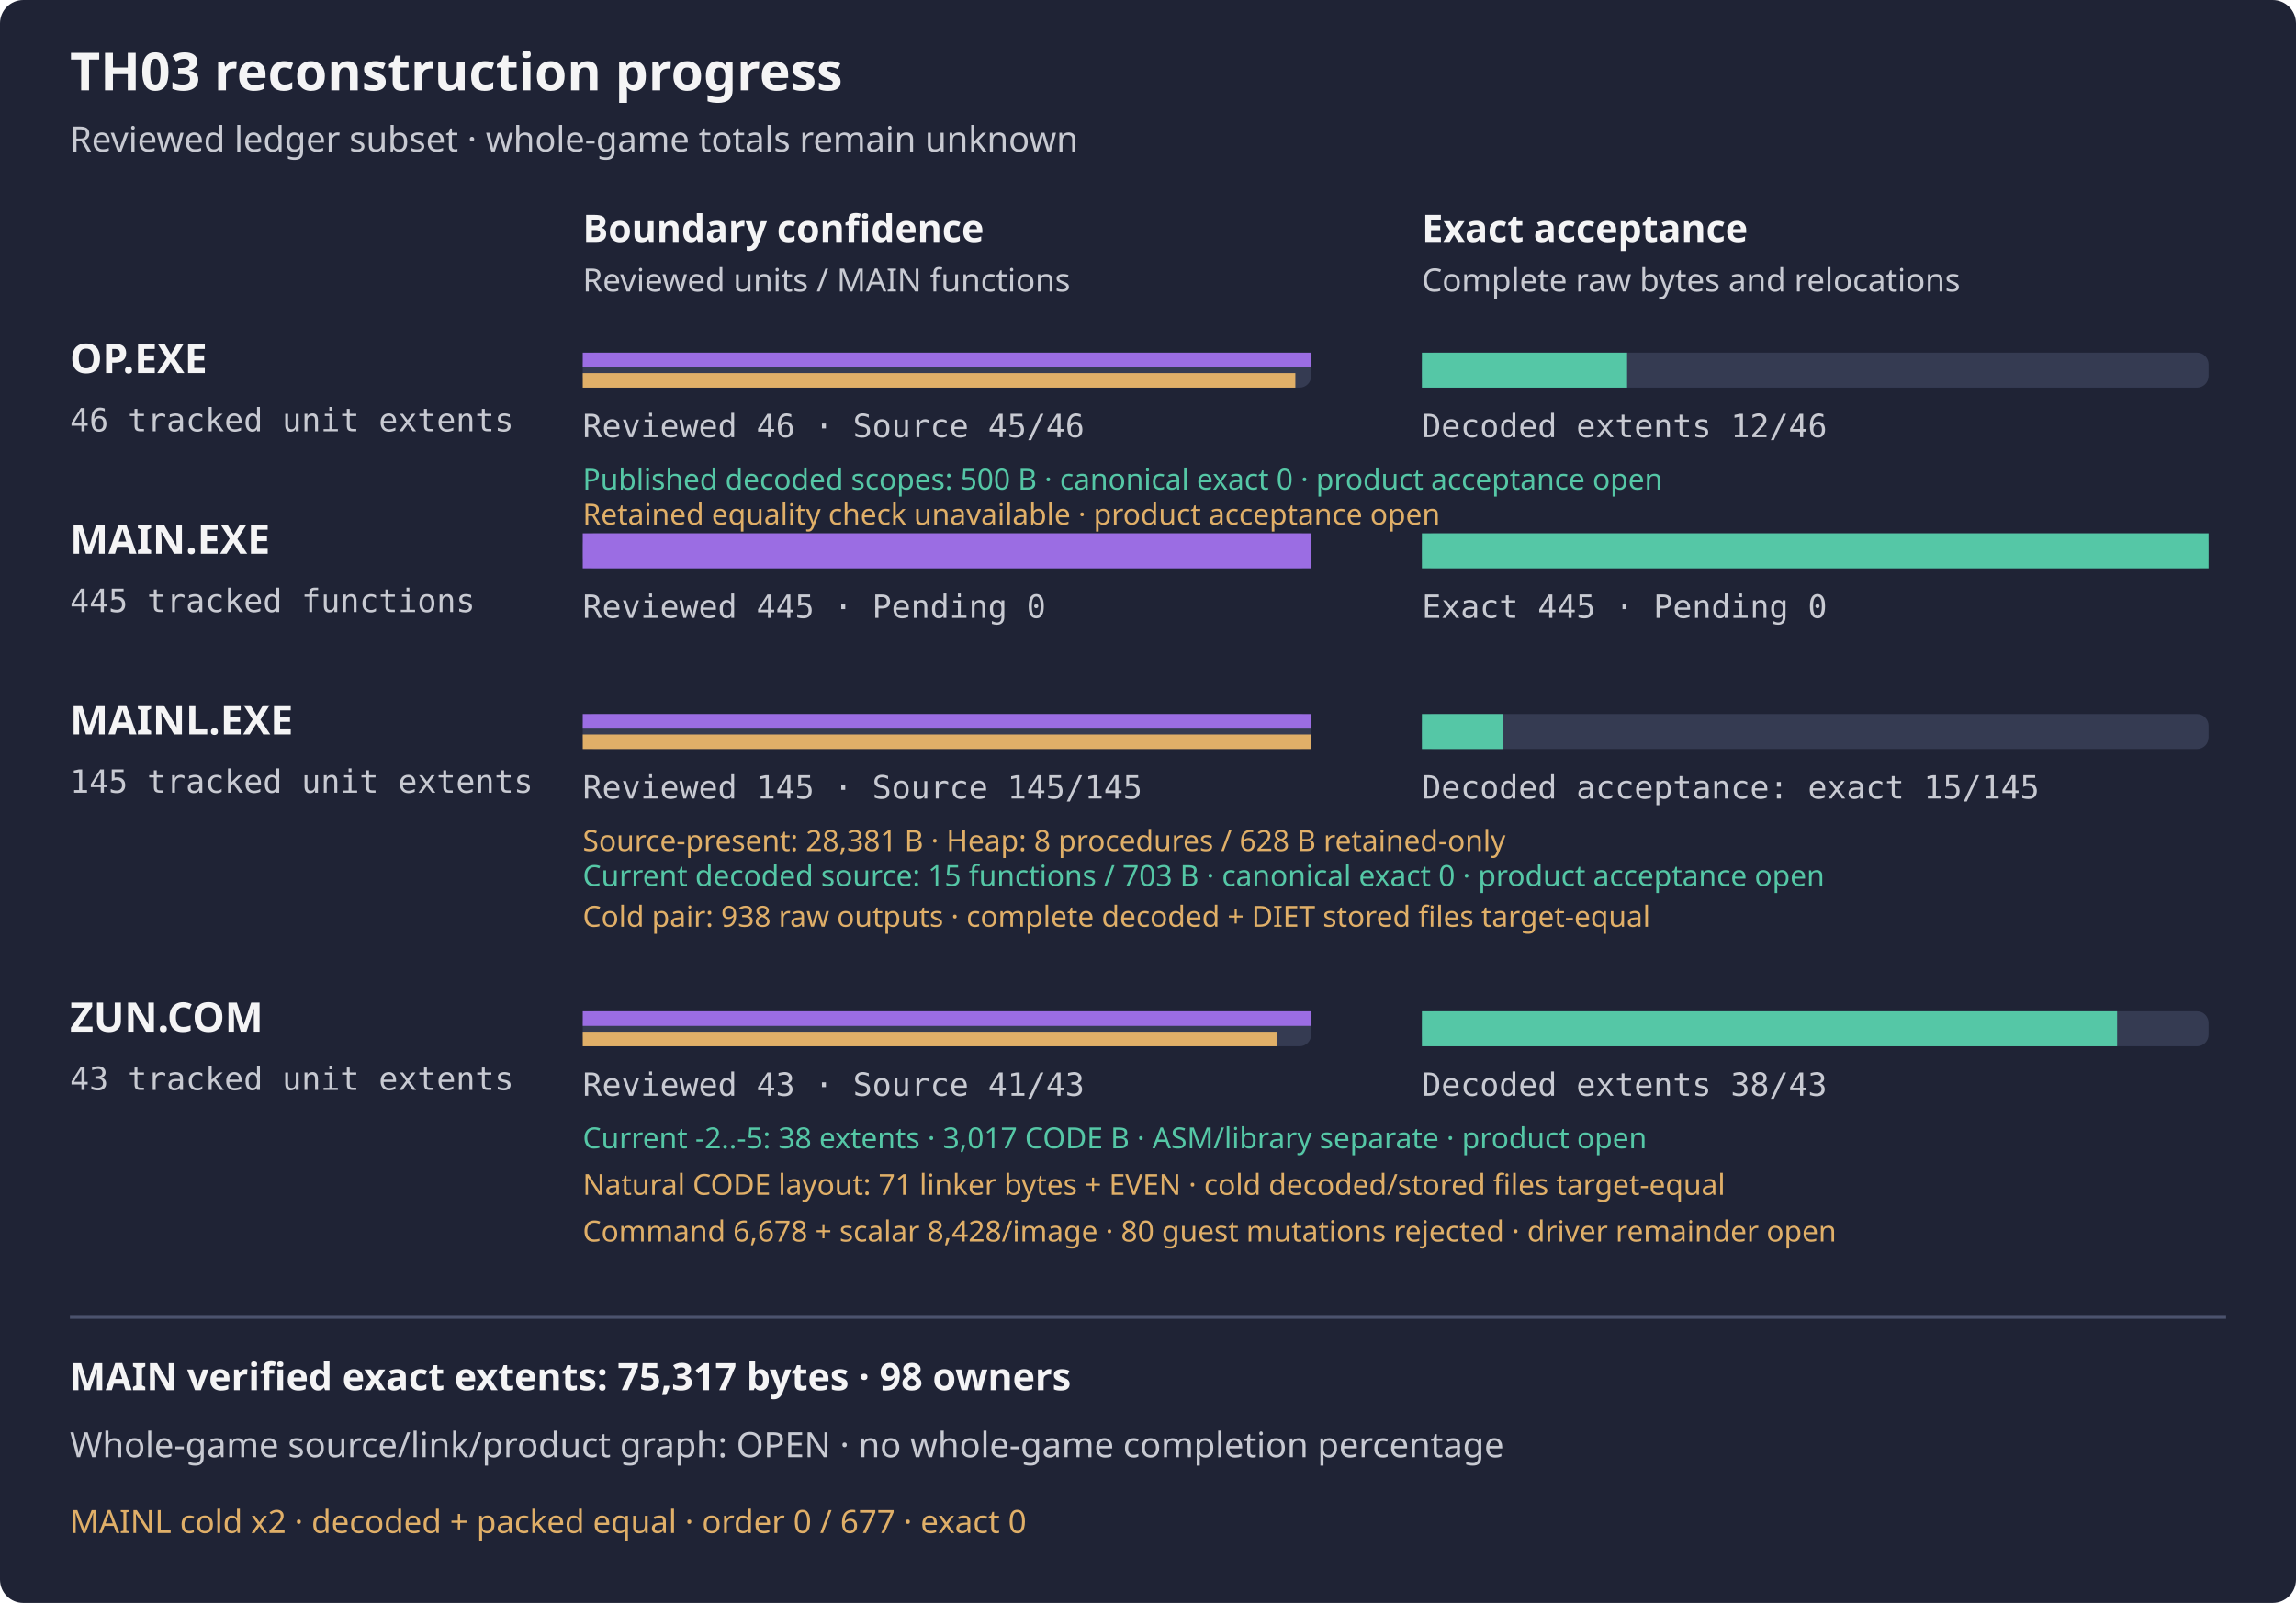
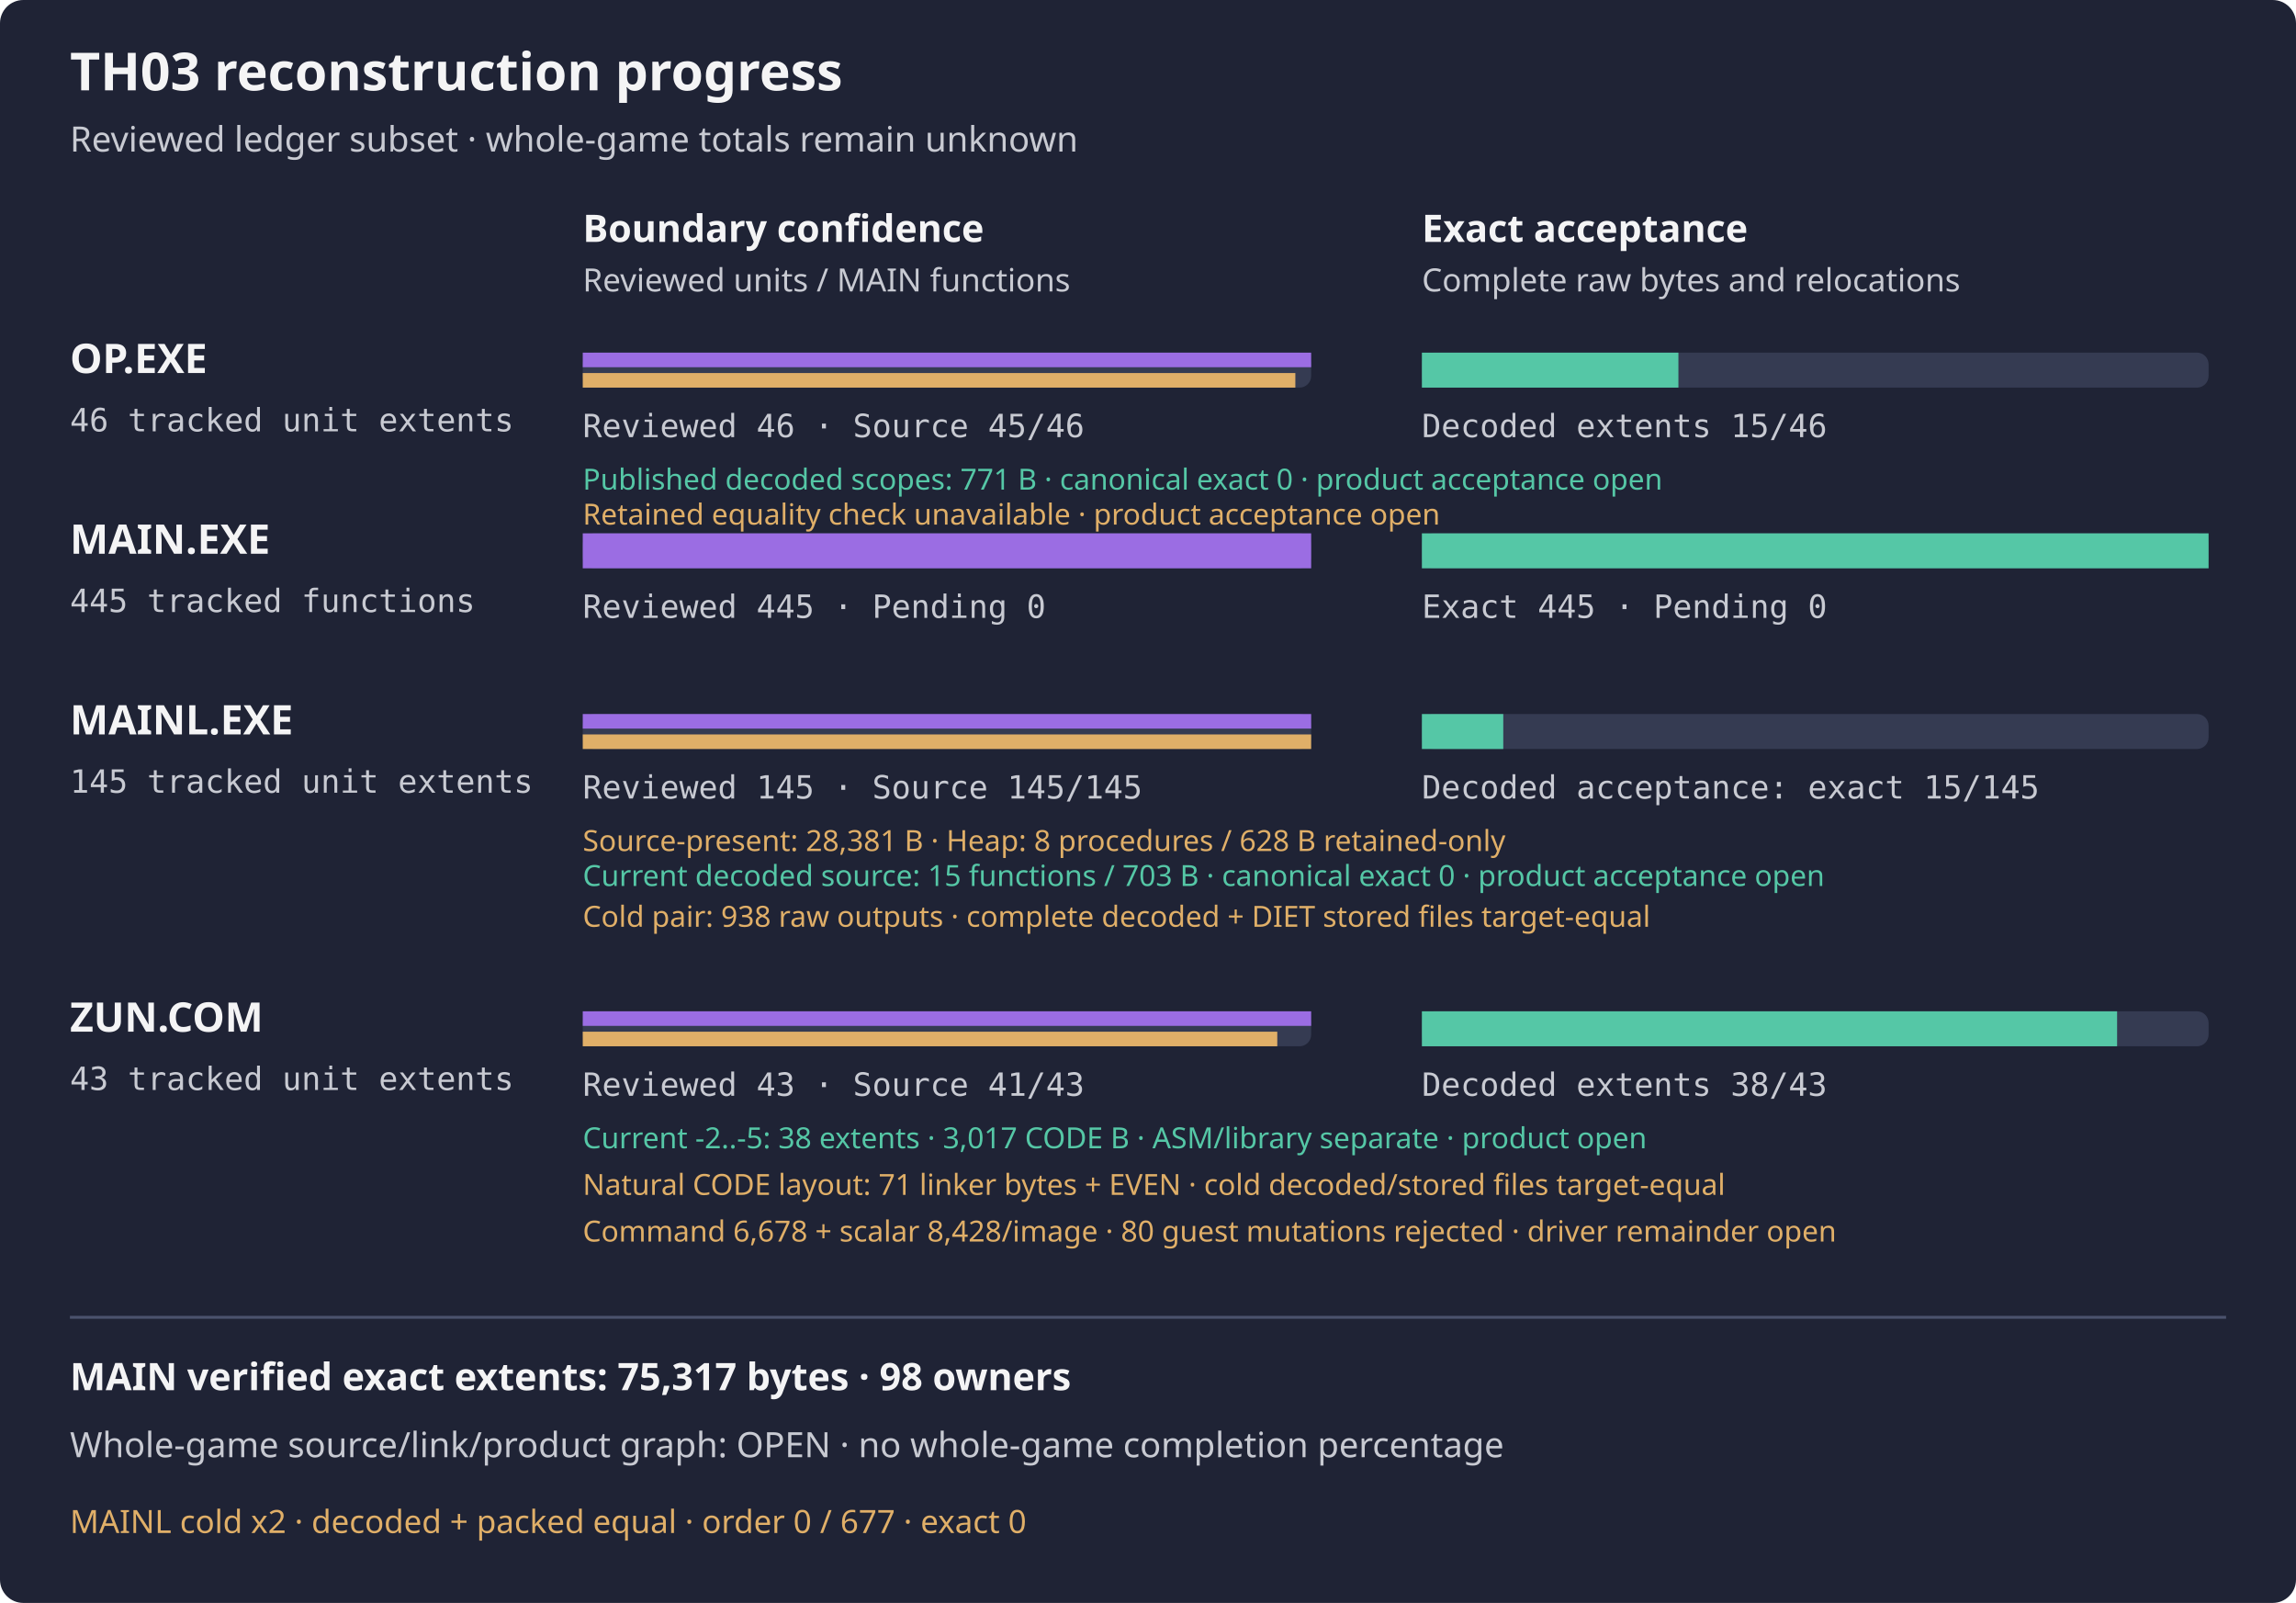
<svg xmlns="http://www.w3.org/2000/svg" width="788" height="550" viewBox="0 0 788 550" role="img" aria-label="TH03 reviewed subset reconstruction progress">
  <rect width="788" height="550" rx="8" fill="#1f2335" />
  <text x="24" y="31" fill="#f4f4f5" font-family="sans-serif" font-size="18" font-weight="600">TH03 reconstruction progress</text>
  <text x="24" y="52" fill="#c8cad2" font-family="sans-serif" font-size="12">Reviewed ledger subset · whole-game totals remain unknown</text>
  <text x="200" y="83" fill="#f4f4f5" font-family="sans-serif" font-size="13" font-weight="600">Boundary confidence</text>
  <text x="488" y="83" fill="#f4f4f5" font-family="sans-serif" font-size="13" font-weight="600">Exact acceptance</text>
  <text x="200" y="100" fill="#c8cad2" font-family="sans-serif" font-size="11">Reviewed units / MAIN functions</text>
  <text x="488" y="100" fill="#c8cad2" font-family="sans-serif" font-size="11">Complete raw bytes and relocations</text>
  <g aria-label="OP.EXE bars count tracked unit extents, not functions; source-present is not exact">
    <text x="24" y="128" fill="#f4f4f5" font-family="sans-serif" font-size="14" font-weight="600">OP.EXE</text>
    <text x="24" y="148" fill="#c8cad2" font-family="monospace" font-size="11">46 tracked unit extents</text>
    <rect x="200" y="121" width="250" height="12" rx="4" fill="#353b52" />
    <rect x="488" y="121" width="270" height="12" rx="4" fill="#353b52" />
    <rect x="200" y="121" width="250.00" height="5" fill="#9b6de3" />
    <rect x="200" y="128" width="244.57" height="5" fill="#e0af68" />
-     <rect x="488" y="121" width="70.43" height="12" fill="#55c7a6" />
+     <rect x="488" y="121" width="88.04" height="12" fill="#55c7a6" />
    <text x="200" y="150" fill="#c8cad2" font-family="monospace" font-size="11">Reviewed 46 · Source 45/46</text>
-     <text x="488" y="150" fill="#c8cad2" font-family="monospace" font-size="11">Decoded extents 12/46</text>
+     <text x="488" y="150" fill="#c8cad2" font-family="monospace" font-size="11">Decoded extents 15/46</text>
  </g>
-   <text x="200" y="168" fill="#55c7a6" font-family="sans-serif" font-size="10">Published decoded scopes: 500 B · canonical exact 0 · product acceptance open</text>
+   <text x="200" y="168" fill="#55c7a6" font-family="sans-serif" font-size="10">Published decoded scopes: 771 B · canonical exact 0 · product acceptance open</text>
  <text x="200" y="180" fill="#e0af68" font-family="sans-serif" font-size="10">Retained equality check unavailable · product acceptance open</text>
  <text x="24" y="190" fill="#f4f4f5" font-family="sans-serif" font-size="14" font-weight="600">MAIN.EXE</text>
  <text x="24" y="210" fill="#c8cad2" font-family="monospace" font-size="11">445 tracked functions</text>
  <rect x="200" y="183" width="250" height="12" rx="4" fill="#353b52" />
  <rect x="488" y="183" width="270" height="12" rx="4" fill="#353b52" />
  <rect x="200" y="183" width="250.00" height="12" fill="#9b6de3" />
  <rect x="488" y="183" width="270.00" height="12" fill="#55c7a6" />
  <text x="200" y="212" fill="#c8cad2" font-family="monospace" font-size="11">Reviewed 445 · Pending 0</text>
  <text x="488" y="212" fill="#c8cad2" font-family="monospace" font-size="11">Exact 445 · Pending 0</text>
  <g aria-label="MAINL bars count tracked unit extents, not functions; source-present is not exact">
    <text x="24" y="252" fill="#f4f4f5" font-family="sans-serif" font-size="14" font-weight="600">MAINL.EXE</text>
    <text x="24" y="272" fill="#c8cad2" font-family="monospace" font-size="11">145 tracked unit extents</text>
    <rect x="200" y="245" width="250" height="12" rx="4" fill="#353b52" />
    <rect x="488" y="245" width="270" height="12" rx="4" fill="#353b52" />
    <rect x="200" y="245" width="250.00" height="5" fill="#9b6de3" />
    <rect x="200" y="252" width="250.00" height="5" fill="#e0af68" />
    <rect x="488" y="245" width="27.93" height="12" fill="#55c7a6" />
    <text x="200" y="274" fill="#c8cad2" font-family="monospace" font-size="11">Reviewed 145 · Source 145/145</text>
    <text x="488" y="274" fill="#c8cad2" font-family="monospace" font-size="11">Decoded acceptance: exact 15/145</text>
    <text x="200" y="292" fill="#e0af68" font-family="sans-serif" font-size="10">Source-present: 28,381 B · Heap: 8 procedures / 628 B retained-only</text>
  </g>
  <text x="200" y="304" fill="#55c7a6" font-family="sans-serif" font-size="10">Current decoded source: 15 functions / 703 B · canonical exact 0 · product acceptance open</text>
  <text x="200" y="318" fill="#e0af68" font-family="sans-serif" font-size="10">Cold pair: 938 raw outputs · complete decoded + DIET stored files target-equal</text>
  <g aria-label="ZUN.COM bars count tracked unit extents, not functions; source-present is not exact">
    <text x="24" y="354" fill="#f4f4f5" font-family="sans-serif" font-size="14" font-weight="600">ZUN.COM</text>
    <text x="24" y="374" fill="#c8cad2" font-family="monospace" font-size="11">43 tracked unit extents</text>
    <rect x="200" y="347" width="250" height="12" rx="4" fill="#353b52" />
    <rect x="488" y="347" width="270" height="12" rx="4" fill="#353b52" />
    <rect x="200" y="347" width="250.00" height="5" fill="#9b6de3" />
    <rect x="200" y="354" width="238.37" height="5" fill="#e0af68" />
    <rect x="488" y="347" width="238.60" height="12" fill="#55c7a6" />
    <text x="200" y="376" fill="#c8cad2" font-family="monospace" font-size="11">Reviewed 43 · Source 41/43</text>
    <text x="488" y="376" fill="#c8cad2" font-family="monospace" font-size="11">Decoded extents 38/43</text>
  </g>
  <text x="200" y="394" fill="#55c7a6" font-family="sans-serif" font-size="10">Current -2..-5: 38 extents · 3,017 CODE B · ASM/library separate · product open</text>
  <text x="200" y="410" fill="#e0af68" font-family="sans-serif" font-size="10">Natural CODE layout: 71 linker bytes + EVEN · cold decoded/stored files target-equal</text>
  <text x="200" y="426" fill="#e0af68" font-family="sans-serif" font-size="10">Command 6,678 + scalar 8,428/image · 80 guest mutations rejected · driver remainder open</text>
  <path d="M24 452 H764" stroke="#4b526d" />
  <text x="24" y="477" fill="#f4f4f5" font-family="sans-serif" font-size="13" font-weight="600">MAIN verified exact extents: 75,317 bytes · 98 owners</text>
  <text x="24" y="500" fill="#c8cad2" font-family="sans-serif" font-size="12">Whole-game source/link/product graph: OPEN · no whole-game completion percentage</text>
  <text x="24" y="526" fill="#e0af68" font-family="sans-serif" font-size="11">MAINL cold x2 · decoded + packed equal · order 0 / 677 · exact 0</text>
</svg>
